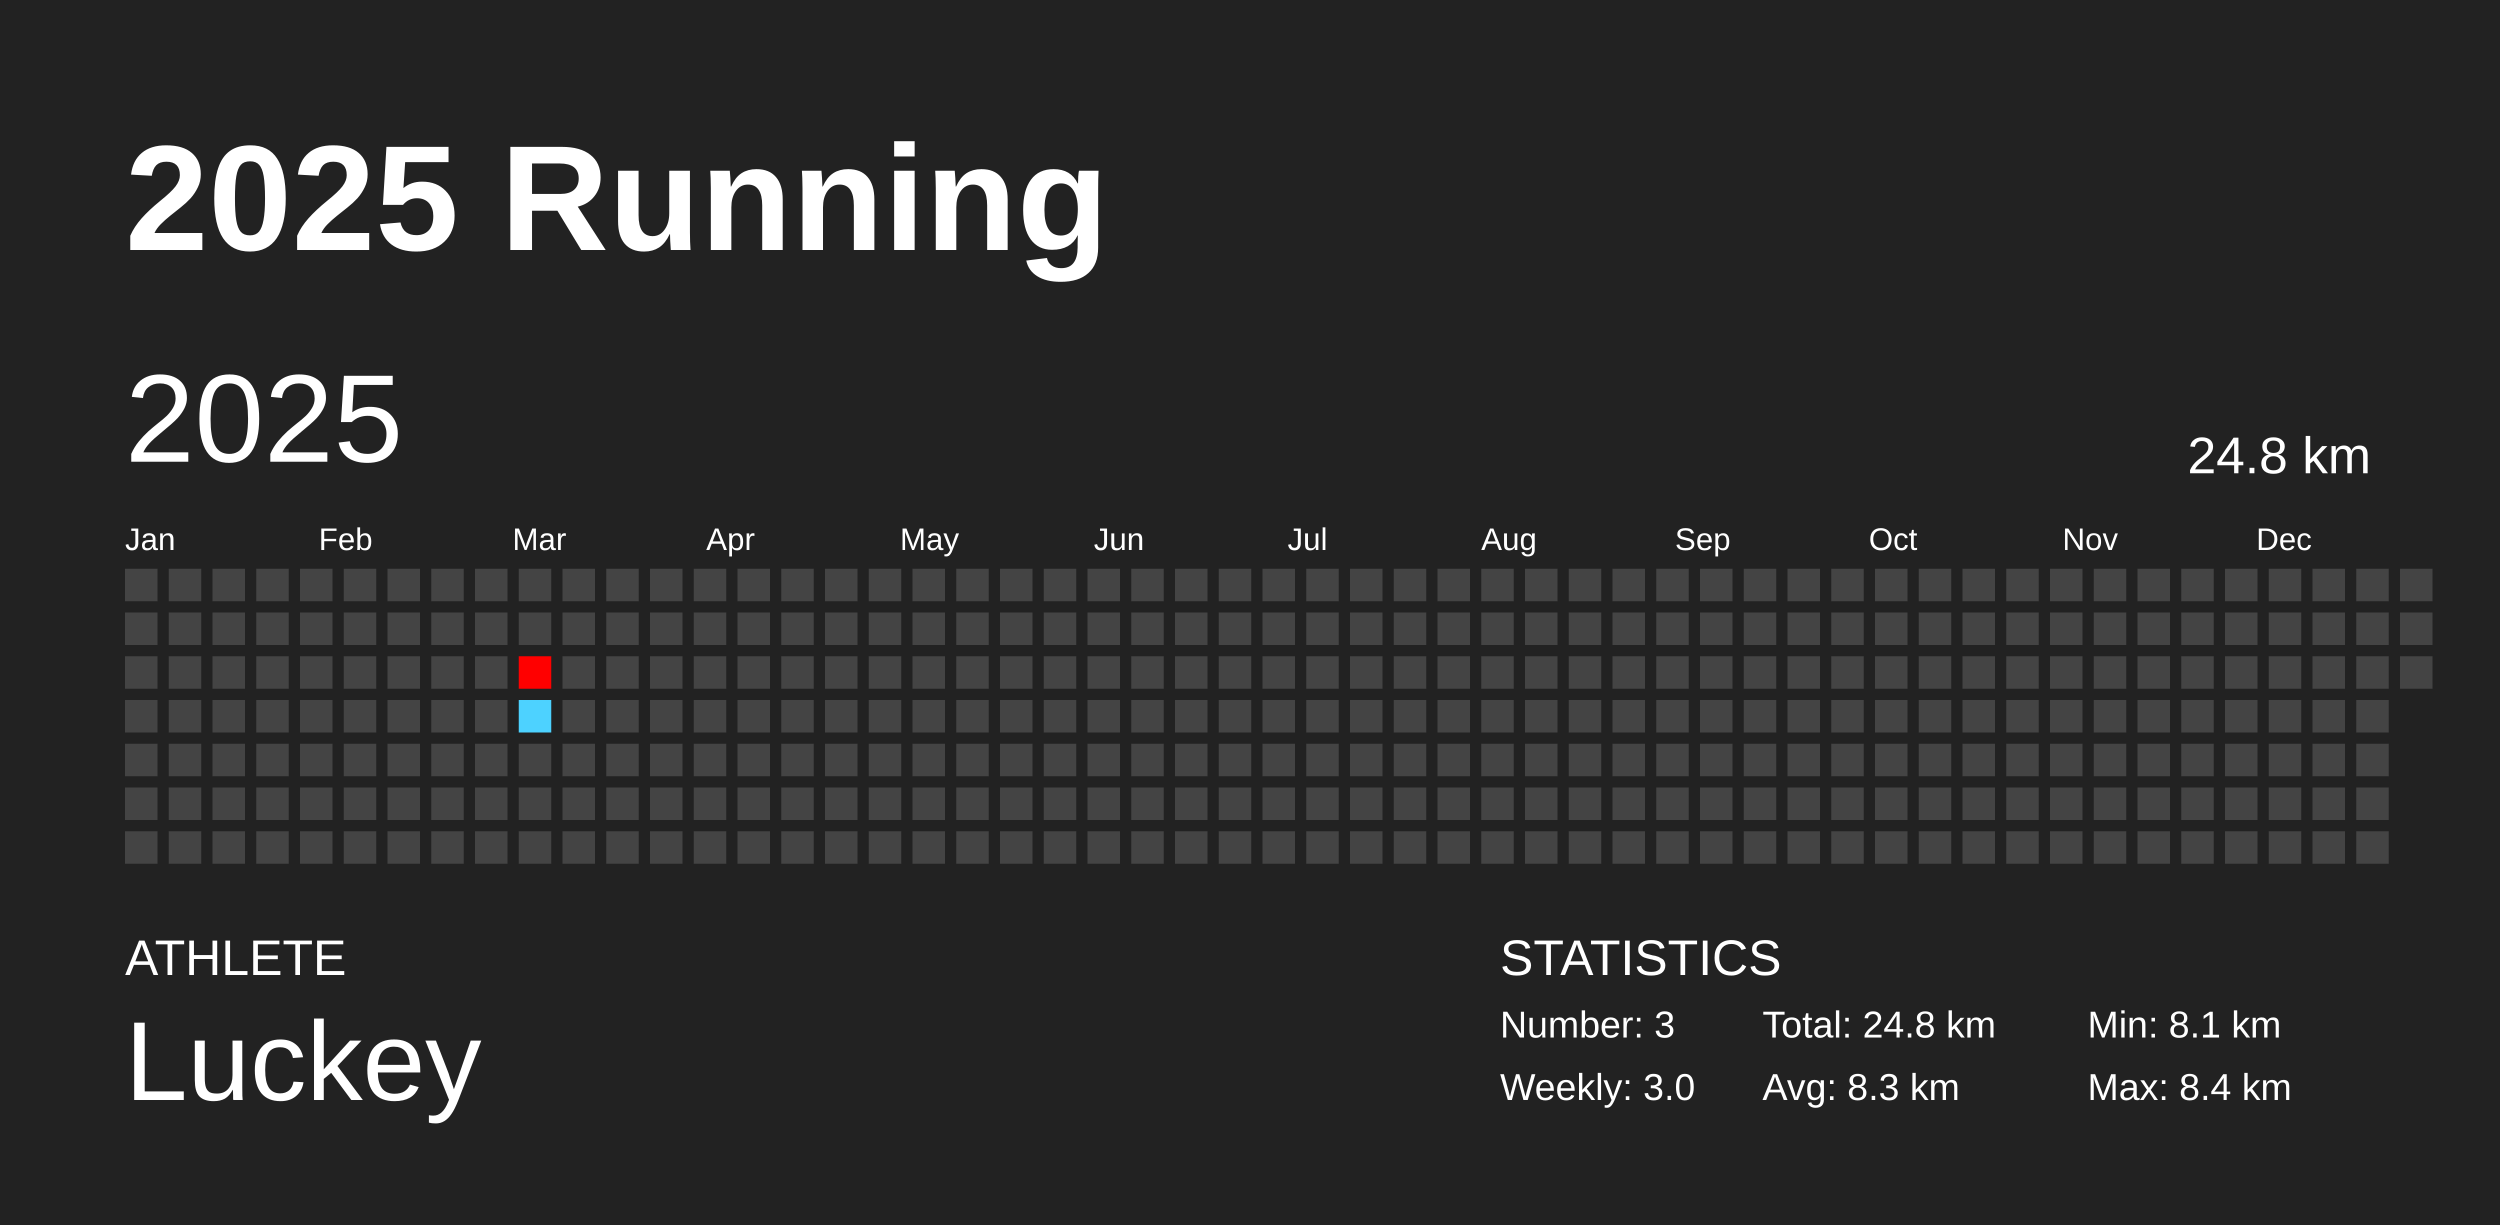
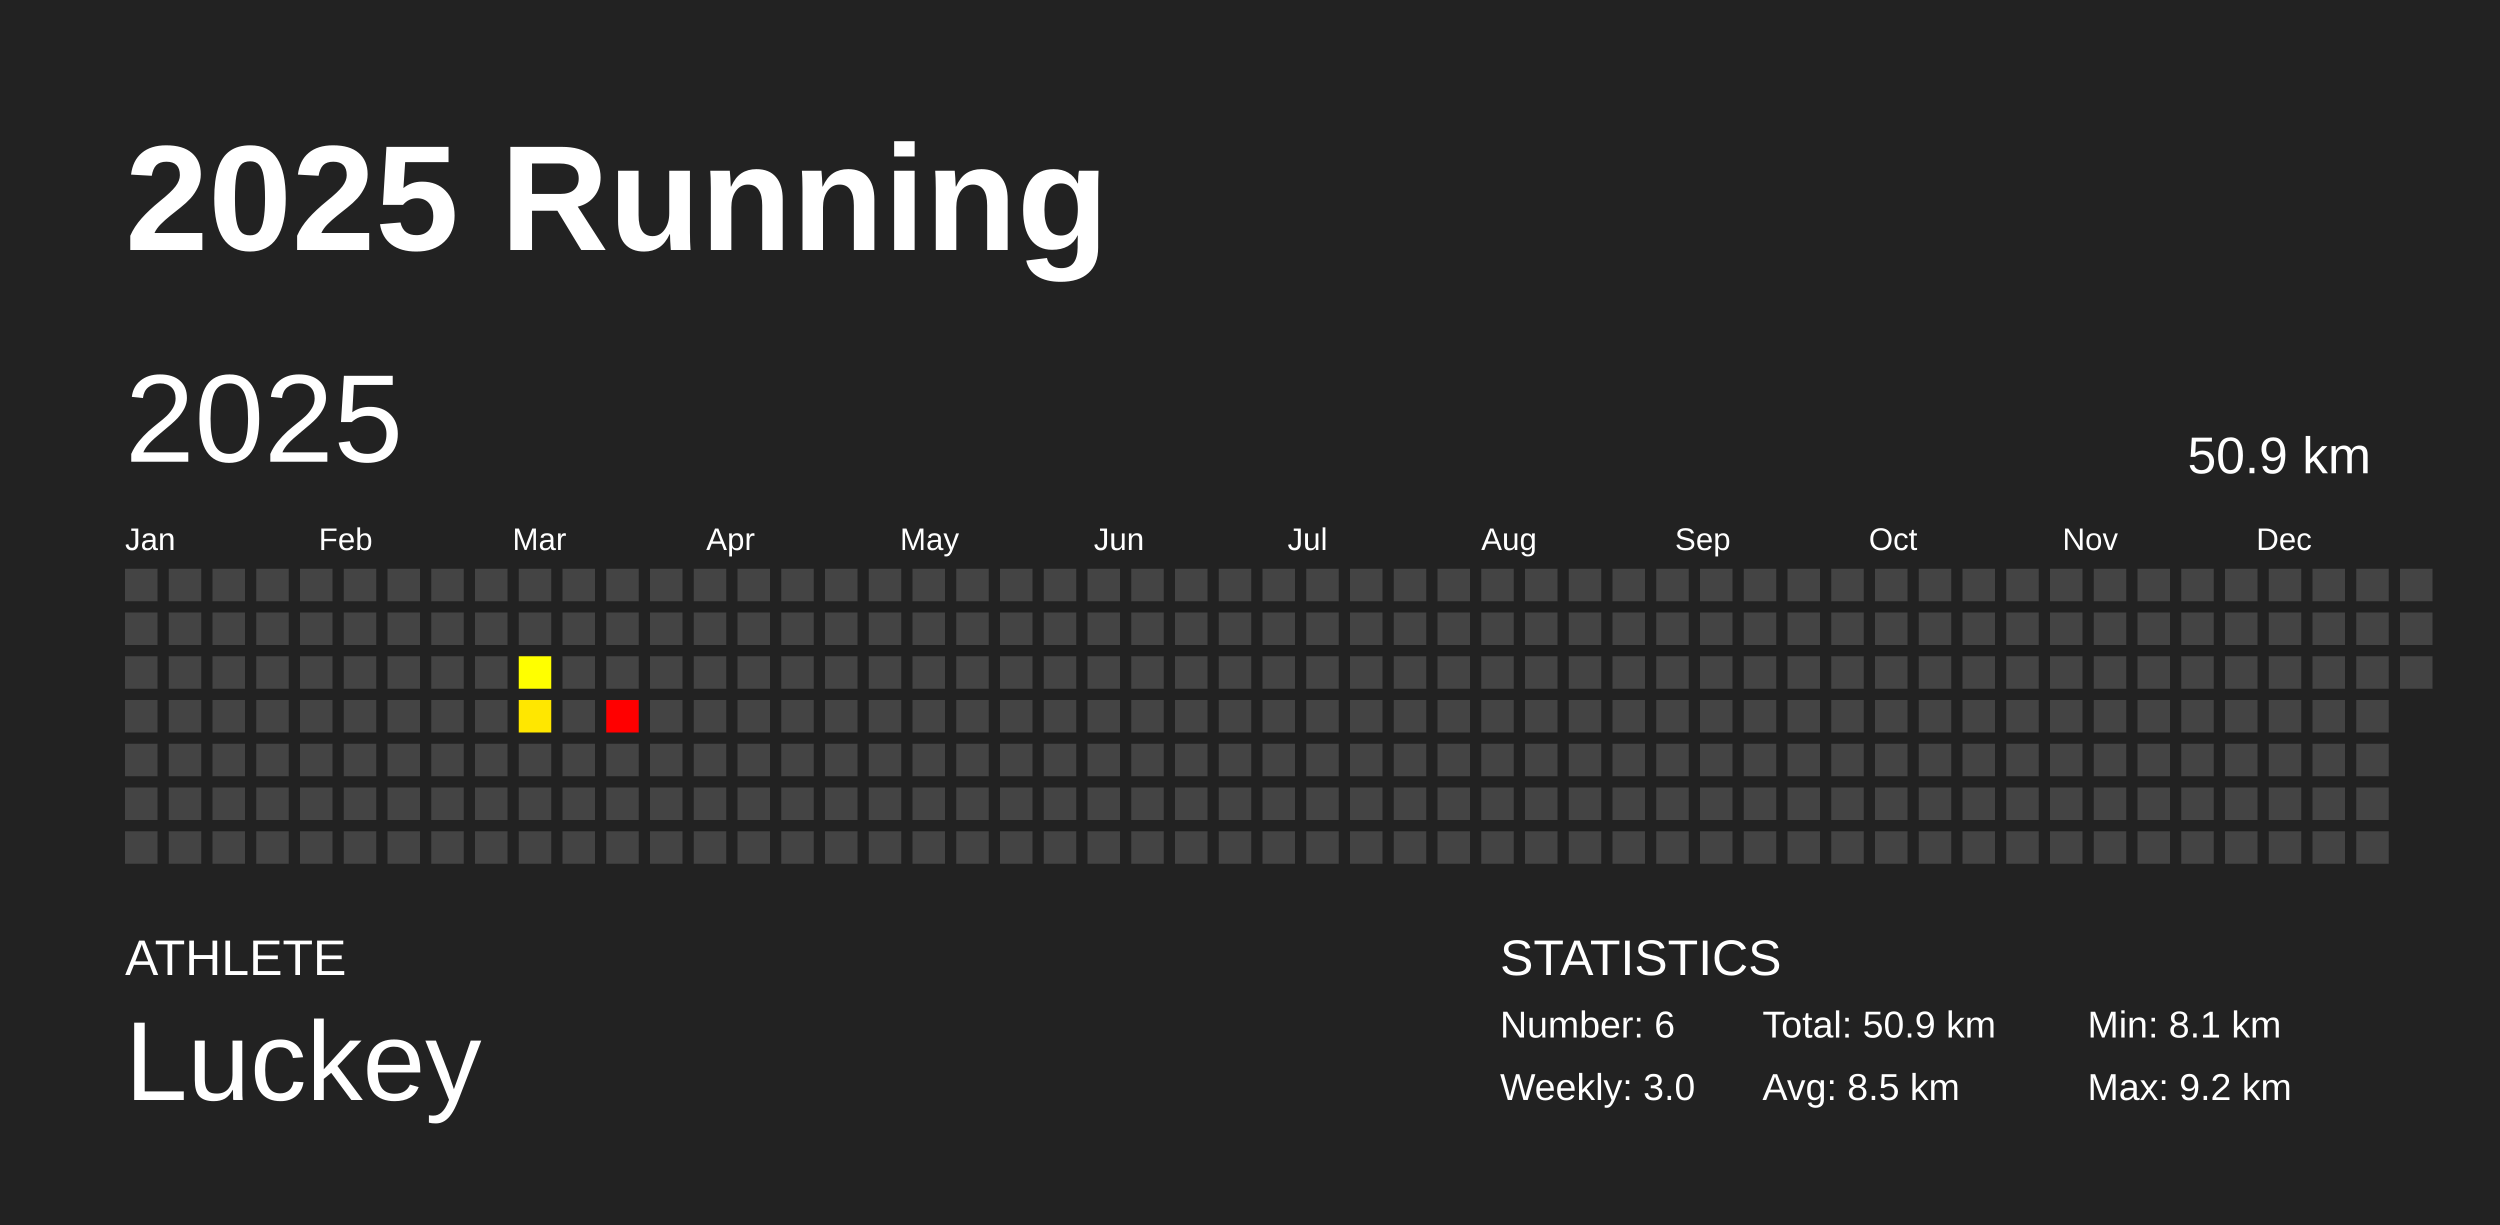
<svg xmlns="http://www.w3.org/2000/svg" baseProfile="full" height="98mm" version="1.1" viewBox="0,0,200,98" width="200mm">
  <defs />
  <rect fill="#222222" height="98" width="200" x="0" y="0" />
  <text fill="#FFFFFF" style="font-size:12px; font-family:Arial; font-weight:bold;" x="10" y="20">2025 Running</text>
  <text fill="#FFFFFF" style="font-size:4px; font-family:Arial" x="10" y="78">ATHLETE</text>
  <text fill="#FFFFFF" style="font-size:9px; font-family:Arial" x="10" y="88">Luckey</text>
  <text fill="#FFFFFF" style="font-size:4px; font-family:Arial" x="120" y="78">STATISTICS</text>
-   <text fill="#FFFFFF" style="font-size:3px; font-family:Arial" x="120" y="83">Number: 3</text>
+   <text fill="#FFFFFF" style="font-size:3px; font-family:Arial" x="120" y="83">Number: 6</text>
  <text fill="#FFFFFF" style="font-size:3px; font-family:Arial" x="120" y="88">Weekly: 3.0</text>
-   <text fill="#FFFFFF" style="font-size:3px; font-family:Arial" x="141" y="83">Total: 24.8 km</text>
-   <text fill="#FFFFFF" style="font-size:3px; font-family:Arial" x="141" y="88">Avg: 8.3 km</text>
+   <text fill="#FFFFFF" style="font-size:3px; font-family:Arial" x="141" y="83">Total: 50.9 km</text>
+   <text fill="#FFFFFF" style="font-size:3px; font-family:Arial" x="141" y="88">Avg: 8.5 km</text>
  <text fill="#FFFFFF" style="font-size:3px; font-family:Arial" x="167" y="83">Min: 8.1 km</text>
-   <text fill="#FFFFFF" style="font-size:3px; font-family:Arial" x="167" y="88">Max: 8.4 km</text>
+   <text fill="#FFFFFF" style="font-size:3px; font-family:Arial" x="167" y="88">Max: 9.2 km</text>
  <text dominant-baseline="hanging" fill="#FFFFFF" style="font-size:10.0px; font-family:Arial;" x="10" y="30">2025</text>
-   <text dominant-baseline="hanging" fill="#FFFFFF" style="font-size:4.125px; font-family:Arial;" x="175" y="35">24.8 km</text>
+   <text dominant-baseline="hanging" fill="#FFFFFF" style="font-size:4.125px; font-family:Arial;" x="175" y="35">50.9 km</text>
  <text fill="#FFFFFF" style="font-size:2.5px; font-family:Arial" x="10.0" y="44">Jan</text>
  <text fill="#FFFFFF" style="font-size:2.5px; font-family:Arial" x="25.5" y="44">Feb</text>
  <text fill="#FFFFFF" style="font-size:2.5px; font-family:Arial" x="41.0" y="44">Mar</text>
  <text fill="#FFFFFF" style="font-size:2.5px; font-family:Arial" x="56.5" y="44">Apr</text>
  <text fill="#FFFFFF" style="font-size:2.5px; font-family:Arial" x="72.0" y="44">May</text>
  <text fill="#FFFFFF" style="font-size:2.5px; font-family:Arial" x="87.5" y="44">Jun</text>
  <text fill="#FFFFFF" style="font-size:2.5px; font-family:Arial" x="103.0" y="44">Jul</text>
  <text fill="#FFFFFF" style="font-size:2.5px; font-family:Arial" x="118.5" y="44">Aug</text>
  <text fill="#FFFFFF" style="font-size:2.5px; font-family:Arial" x="134.0" y="44">Sep</text>
  <text fill="#FFFFFF" style="font-size:2.5px; font-family:Arial" x="149.5" y="44">Oct</text>
  <text fill="#FFFFFF" style="font-size:2.5px; font-family:Arial" x="165.0" y="44">Nov</text>
  <text fill="#FFFFFF" style="font-size:2.5px; font-family:Arial" x="180.5" y="44">Dec</text>
  <rect fill="#444444" height="2.6" width="2.6" x="10.0" y="45.5" />
  <rect fill="#444444" height="2.6" width="2.6" x="10.0" y="49.0" />
  <rect fill="#444444" height="2.6" width="2.6" x="10.0" y="52.5" />
  <rect fill="#444444" height="2.6" width="2.6" x="10.0" y="56.0" />
  <rect fill="#444444" height="2.6" width="2.6" x="10.0" y="59.5" />
  <rect fill="#444444" height="2.6" width="2.6" x="10.0" y="63.0" />
  <rect fill="#444444" height="2.6" width="2.6" x="10.0" y="66.5" />
  <rect fill="#444444" height="2.6" width="2.6" x="13.5" y="45.5" />
  <rect fill="#444444" height="2.6" width="2.6" x="13.5" y="49.0" />
  <rect fill="#444444" height="2.6" width="2.6" x="13.5" y="52.5" />
  <rect fill="#444444" height="2.6" width="2.6" x="13.5" y="56.0" />
  <rect fill="#444444" height="2.6" width="2.6" x="13.5" y="59.5" />
  <rect fill="#444444" height="2.6" width="2.6" x="13.5" y="63.0" />
  <rect fill="#444444" height="2.6" width="2.6" x="13.5" y="66.5" />
  <rect fill="#444444" height="2.6" width="2.6" x="17.0" y="45.5" />
  <rect fill="#444444" height="2.6" width="2.6" x="17.0" y="49.0" />
  <rect fill="#444444" height="2.6" width="2.6" x="17.0" y="52.5" />
  <rect fill="#444444" height="2.6" width="2.6" x="17.0" y="56.0" />
  <rect fill="#444444" height="2.6" width="2.6" x="17.0" y="59.5" />
  <rect fill="#444444" height="2.6" width="2.6" x="17.0" y="63.0" />
  <rect fill="#444444" height="2.6" width="2.6" x="17.0" y="66.5" />
  <rect fill="#444444" height="2.6" width="2.6" x="20.5" y="45.5" />
  <rect fill="#444444" height="2.6" width="2.6" x="20.5" y="49.0" />
  <rect fill="#444444" height="2.6" width="2.6" x="20.5" y="52.5" />
  <rect fill="#444444" height="2.6" width="2.6" x="20.5" y="56.0" />
  <rect fill="#444444" height="2.6" width="2.6" x="20.5" y="59.5" />
  <rect fill="#444444" height="2.6" width="2.6" x="20.5" y="63.0" />
  <rect fill="#444444" height="2.6" width="2.6" x="20.5" y="66.5" />
  <rect fill="#444444" height="2.6" width="2.6" x="24.0" y="45.5" />
  <rect fill="#444444" height="2.6" width="2.6" x="24.0" y="49.0" />
  <rect fill="#444444" height="2.6" width="2.6" x="24.0" y="52.5" />
  <rect fill="#444444" height="2.6" width="2.6" x="24.0" y="56.0" />
  <rect fill="#444444" height="2.6" width="2.6" x="24.0" y="59.5" />
  <rect fill="#444444" height="2.6" width="2.6" x="24.0" y="63.0" />
  <rect fill="#444444" height="2.6" width="2.6" x="24.0" y="66.5" />
  <rect fill="#444444" height="2.6" width="2.6" x="27.5" y="45.5" />
  <rect fill="#444444" height="2.6" width="2.6" x="27.5" y="49.0" />
  <rect fill="#444444" height="2.6" width="2.6" x="27.5" y="52.5" />
  <rect fill="#444444" height="2.6" width="2.6" x="27.5" y="56.0" />
  <rect fill="#444444" height="2.6" width="2.6" x="27.5" y="59.5" />
  <rect fill="#444444" height="2.6" width="2.6" x="27.5" y="63.0" />
  <rect fill="#444444" height="2.6" width="2.6" x="27.5" y="66.5" />
  <rect fill="#444444" height="2.6" width="2.6" x="31.0" y="45.5" />
  <rect fill="#444444" height="2.6" width="2.6" x="31.0" y="49.0" />
  <rect fill="#444444" height="2.6" width="2.6" x="31.0" y="52.5" />
  <rect fill="#444444" height="2.6" width="2.6" x="31.0" y="56.0" />
  <rect fill="#444444" height="2.6" width="2.6" x="31.0" y="59.5" />
  <rect fill="#444444" height="2.6" width="2.6" x="31.0" y="63.0" />
  <rect fill="#444444" height="2.6" width="2.6" x="31.0" y="66.5" />
  <rect fill="#444444" height="2.6" width="2.6" x="34.5" y="45.5" />
  <rect fill="#444444" height="2.6" width="2.6" x="34.5" y="49.0" />
  <rect fill="#444444" height="2.6" width="2.6" x="34.5" y="52.5" />
  <rect fill="#444444" height="2.6" width="2.6" x="34.5" y="56.0" />
  <rect fill="#444444" height="2.6" width="2.6" x="34.5" y="59.5" />
  <rect fill="#444444" height="2.6" width="2.6" x="34.5" y="63.0" />
  <rect fill="#444444" height="2.6" width="2.6" x="34.5" y="66.5" />
  <rect fill="#444444" height="2.6" width="2.6" x="38.0" y="45.5" />
  <rect fill="#444444" height="2.6" width="2.6" x="38.0" y="49.0" />
  <rect fill="#444444" height="2.6" width="2.6" x="38.0" y="52.5" />
  <rect fill="#444444" height="2.6" width="2.6" x="38.0" y="56.0" />
  <rect fill="#444444" height="2.6" width="2.6" x="38.0" y="59.5" />
  <rect fill="#444444" height="2.6" width="2.6" x="38.0" y="63.0" />
  <rect fill="#444444" height="2.6" width="2.6" x="38.0" y="66.5" />
  <rect fill="#444444" height="2.6" width="2.6" x="41.5" y="45.5" />
  <rect fill="#444444" height="2.6" width="2.6" x="41.5" y="49.0" />
-   <rect fill="#ff0000" height="2.6" width="2.6" x="41.5" y="52.5" />
-   <rect fill="#4dd2ff" height="2.6" width="2.6" x="41.5" y="56.0" />
+   <rect fill="#ffff00" height="2.6" width="2.6" x="41.5" y="52.5" />
+   <rect fill="#ffe700" height="2.6" width="2.6" x="41.5" y="56.0" />
  <rect fill="#444444" height="2.6" width="2.6" x="41.5" y="59.5" />
  <rect fill="#444444" height="2.6" width="2.6" x="41.5" y="63.0" />
  <rect fill="#444444" height="2.6" width="2.6" x="41.5" y="66.5" />
  <rect fill="#444444" height="2.6" width="2.6" x="45.0" y="45.5" />
  <rect fill="#444444" height="2.6" width="2.6" x="45.0" y="49.0" />
  <rect fill="#444444" height="2.6" width="2.6" x="45.0" y="52.5" />
  <rect fill="#444444" height="2.6" width="2.6" x="45.0" y="56.0" />
  <rect fill="#444444" height="2.6" width="2.6" x="45.0" y="59.5" />
  <rect fill="#444444" height="2.6" width="2.6" x="45.0" y="63.0" />
  <rect fill="#444444" height="2.6" width="2.6" x="45.0" y="66.5" />
  <rect fill="#444444" height="2.6" width="2.6" x="48.5" y="45.5" />
  <rect fill="#444444" height="2.6" width="2.6" x="48.5" y="49.0" />
  <rect fill="#444444" height="2.6" width="2.6" x="48.5" y="52.5" />
-   <rect fill="#444444" height="2.6" width="2.6" x="48.5" y="56.0" />
+   <rect fill="#ff0000" height="2.6" width="2.6" x="48.5" y="56.0" />
  <rect fill="#444444" height="2.6" width="2.6" x="48.5" y="59.5" />
  <rect fill="#444444" height="2.6" width="2.6" x="48.5" y="63.0" />
  <rect fill="#444444" height="2.6" width="2.6" x="48.5" y="66.5" />
  <rect fill="#444444" height="2.6" width="2.6" x="52.0" y="45.5" />
  <rect fill="#444444" height="2.6" width="2.6" x="52.0" y="49.0" />
  <rect fill="#444444" height="2.6" width="2.6" x="52.0" y="52.5" />
  <rect fill="#444444" height="2.6" width="2.6" x="52.0" y="56.0" />
  <rect fill="#444444" height="2.6" width="2.6" x="52.0" y="59.5" />
  <rect fill="#444444" height="2.6" width="2.6" x="52.0" y="63.0" />
  <rect fill="#444444" height="2.6" width="2.6" x="52.0" y="66.5" />
  <rect fill="#444444" height="2.6" width="2.6" x="55.5" y="45.5" />
  <rect fill="#444444" height="2.6" width="2.6" x="55.5" y="49.0" />
  <rect fill="#444444" height="2.6" width="2.6" x="55.5" y="52.5" />
  <rect fill="#444444" height="2.6" width="2.6" x="55.5" y="56.0" />
  <rect fill="#444444" height="2.6" width="2.6" x="55.5" y="59.5" />
  <rect fill="#444444" height="2.6" width="2.6" x="55.5" y="63.0" />
  <rect fill="#444444" height="2.6" width="2.6" x="55.5" y="66.5" />
  <rect fill="#444444" height="2.6" width="2.6" x="59.0" y="45.5" />
  <rect fill="#444444" height="2.6" width="2.6" x="59.0" y="49.0" />
  <rect fill="#444444" height="2.6" width="2.6" x="59.0" y="52.5" />
  <rect fill="#444444" height="2.6" width="2.6" x="59.0" y="56.0" />
  <rect fill="#444444" height="2.6" width="2.6" x="59.0" y="59.5" />
  <rect fill="#444444" height="2.6" width="2.6" x="59.0" y="63.0" />
  <rect fill="#444444" height="2.6" width="2.6" x="59.0" y="66.5" />
  <rect fill="#444444" height="2.6" width="2.6" x="62.5" y="45.5" />
  <rect fill="#444444" height="2.6" width="2.6" x="62.5" y="49.0" />
  <rect fill="#444444" height="2.6" width="2.6" x="62.5" y="52.5" />
  <rect fill="#444444" height="2.6" width="2.6" x="62.5" y="56.0" />
  <rect fill="#444444" height="2.6" width="2.6" x="62.5" y="59.5" />
  <rect fill="#444444" height="2.6" width="2.6" x="62.5" y="63.0" />
  <rect fill="#444444" height="2.6" width="2.6" x="62.5" y="66.5" />
  <rect fill="#444444" height="2.6" width="2.6" x="66.0" y="45.5" />
  <rect fill="#444444" height="2.6" width="2.6" x="66.0" y="49.0" />
  <rect fill="#444444" height="2.6" width="2.6" x="66.0" y="52.5" />
  <rect fill="#444444" height="2.6" width="2.6" x="66.0" y="56.0" />
  <rect fill="#444444" height="2.6" width="2.6" x="66.0" y="59.5" />
  <rect fill="#444444" height="2.6" width="2.6" x="66.0" y="63.0" />
  <rect fill="#444444" height="2.6" width="2.6" x="66.0" y="66.5" />
  <rect fill="#444444" height="2.6" width="2.6" x="69.5" y="45.5" />
  <rect fill="#444444" height="2.6" width="2.6" x="69.5" y="49.0" />
  <rect fill="#444444" height="2.6" width="2.6" x="69.5" y="52.5" />
  <rect fill="#444444" height="2.6" width="2.6" x="69.5" y="56.0" />
  <rect fill="#444444" height="2.6" width="2.6" x="69.5" y="59.5" />
  <rect fill="#444444" height="2.6" width="2.6" x="69.5" y="63.0" />
  <rect fill="#444444" height="2.6" width="2.6" x="69.5" y="66.5" />
  <rect fill="#444444" height="2.6" width="2.6" x="73.0" y="45.5" />
  <rect fill="#444444" height="2.6" width="2.6" x="73.0" y="49.0" />
  <rect fill="#444444" height="2.6" width="2.6" x="73.0" y="52.5" />
  <rect fill="#444444" height="2.6" width="2.6" x="73.0" y="56.0" />
  <rect fill="#444444" height="2.6" width="2.6" x="73.0" y="59.5" />
  <rect fill="#444444" height="2.6" width="2.6" x="73.0" y="63.0" />
  <rect fill="#444444" height="2.6" width="2.6" x="73.0" y="66.5" />
  <rect fill="#444444" height="2.6" width="2.6" x="76.5" y="45.5" />
  <rect fill="#444444" height="2.6" width="2.6" x="76.5" y="49.0" />
  <rect fill="#444444" height="2.6" width="2.6" x="76.5" y="52.5" />
  <rect fill="#444444" height="2.6" width="2.6" x="76.5" y="56.0" />
  <rect fill="#444444" height="2.6" width="2.6" x="76.5" y="59.5" />
  <rect fill="#444444" height="2.6" width="2.6" x="76.5" y="63.0" />
  <rect fill="#444444" height="2.6" width="2.6" x="76.5" y="66.5" />
  <rect fill="#444444" height="2.6" width="2.6" x="80.0" y="45.5" />
  <rect fill="#444444" height="2.6" width="2.6" x="80.0" y="49.0" />
  <rect fill="#444444" height="2.6" width="2.6" x="80.0" y="52.5" />
  <rect fill="#444444" height="2.6" width="2.6" x="80.0" y="56.0" />
  <rect fill="#444444" height="2.6" width="2.6" x="80.0" y="59.5" />
  <rect fill="#444444" height="2.6" width="2.6" x="80.0" y="63.0" />
  <rect fill="#444444" height="2.6" width="2.6" x="80.0" y="66.5" />
  <rect fill="#444444" height="2.6" width="2.6" x="83.5" y="45.5" />
  <rect fill="#444444" height="2.6" width="2.6" x="83.5" y="49.0" />
  <rect fill="#444444" height="2.6" width="2.6" x="83.5" y="52.5" />
  <rect fill="#444444" height="2.6" width="2.6" x="83.5" y="56.0" />
  <rect fill="#444444" height="2.6" width="2.6" x="83.5" y="59.5" />
  <rect fill="#444444" height="2.6" width="2.6" x="83.5" y="63.0" />
  <rect fill="#444444" height="2.6" width="2.6" x="83.5" y="66.5" />
  <rect fill="#444444" height="2.6" width="2.6" x="87.0" y="45.5" />
  <rect fill="#444444" height="2.6" width="2.6" x="87.0" y="49.0" />
  <rect fill="#444444" height="2.6" width="2.6" x="87.0" y="52.5" />
  <rect fill="#444444" height="2.6" width="2.6" x="87.0" y="56.0" />
  <rect fill="#444444" height="2.6" width="2.6" x="87.0" y="59.5" />
  <rect fill="#444444" height="2.6" width="2.6" x="87.0" y="63.0" />
  <rect fill="#444444" height="2.6" width="2.6" x="87.0" y="66.5" />
  <rect fill="#444444" height="2.6" width="2.6" x="90.5" y="45.5" />
  <rect fill="#444444" height="2.6" width="2.6" x="90.5" y="49.0" />
  <rect fill="#444444" height="2.6" width="2.6" x="90.5" y="52.5" />
  <rect fill="#444444" height="2.6" width="2.6" x="90.5" y="56.0" />
  <rect fill="#444444" height="2.6" width="2.6" x="90.5" y="59.5" />
  <rect fill="#444444" height="2.6" width="2.6" x="90.5" y="63.0" />
  <rect fill="#444444" height="2.6" width="2.6" x="90.5" y="66.5" />
  <rect fill="#444444" height="2.6" width="2.6" x="94.0" y="45.5" />
  <rect fill="#444444" height="2.6" width="2.6" x="94.0" y="49.0" />
  <rect fill="#444444" height="2.6" width="2.6" x="94.0" y="52.5" />
  <rect fill="#444444" height="2.6" width="2.6" x="94.0" y="56.0" />
  <rect fill="#444444" height="2.6" width="2.6" x="94.0" y="59.5" />
  <rect fill="#444444" height="2.6" width="2.6" x="94.0" y="63.0" />
  <rect fill="#444444" height="2.6" width="2.6" x="94.0" y="66.5" />
  <rect fill="#444444" height="2.6" width="2.6" x="97.5" y="45.5" />
  <rect fill="#444444" height="2.6" width="2.6" x="97.5" y="49.0" />
  <rect fill="#444444" height="2.6" width="2.6" x="97.5" y="52.5" />
  <rect fill="#444444" height="2.6" width="2.6" x="97.5" y="56.0" />
  <rect fill="#444444" height="2.6" width="2.6" x="97.5" y="59.5" />
  <rect fill="#444444" height="2.6" width="2.6" x="97.5" y="63.0" />
  <rect fill="#444444" height="2.6" width="2.6" x="97.5" y="66.5" />
  <rect fill="#444444" height="2.6" width="2.6" x="101.0" y="45.5" />
  <rect fill="#444444" height="2.6" width="2.6" x="101.0" y="49.0" />
  <rect fill="#444444" height="2.6" width="2.6" x="101.0" y="52.5" />
  <rect fill="#444444" height="2.6" width="2.6" x="101.0" y="56.0" />
  <rect fill="#444444" height="2.6" width="2.6" x="101.0" y="59.5" />
  <rect fill="#444444" height="2.6" width="2.6" x="101.0" y="63.0" />
  <rect fill="#444444" height="2.6" width="2.6" x="101.0" y="66.5" />
  <rect fill="#444444" height="2.6" width="2.6" x="104.5" y="45.5" />
  <rect fill="#444444" height="2.6" width="2.6" x="104.5" y="49.0" />
  <rect fill="#444444" height="2.6" width="2.6" x="104.5" y="52.5" />
  <rect fill="#444444" height="2.6" width="2.6" x="104.5" y="56.0" />
  <rect fill="#444444" height="2.6" width="2.6" x="104.5" y="59.5" />
  <rect fill="#444444" height="2.6" width="2.6" x="104.5" y="63.0" />
  <rect fill="#444444" height="2.6" width="2.6" x="104.5" y="66.5" />
  <rect fill="#444444" height="2.6" width="2.6" x="108.0" y="45.5" />
  <rect fill="#444444" height="2.6" width="2.6" x="108.0" y="49.0" />
  <rect fill="#444444" height="2.6" width="2.6" x="108.0" y="52.5" />
  <rect fill="#444444" height="2.6" width="2.6" x="108.0" y="56.0" />
  <rect fill="#444444" height="2.6" width="2.6" x="108.0" y="59.5" />
  <rect fill="#444444" height="2.6" width="2.6" x="108.0" y="63.0" />
  <rect fill="#444444" height="2.6" width="2.6" x="108.0" y="66.5" />
  <rect fill="#444444" height="2.6" width="2.6" x="111.5" y="45.5" />
  <rect fill="#444444" height="2.6" width="2.6" x="111.5" y="49.0" />
  <rect fill="#444444" height="2.6" width="2.6" x="111.5" y="52.5" />
  <rect fill="#444444" height="2.6" width="2.6" x="111.5" y="56.0" />
  <rect fill="#444444" height="2.6" width="2.6" x="111.5" y="59.5" />
  <rect fill="#444444" height="2.6" width="2.6" x="111.5" y="63.0" />
  <rect fill="#444444" height="2.6" width="2.6" x="111.5" y="66.5" />
  <rect fill="#444444" height="2.6" width="2.6" x="115.0" y="45.5" />
  <rect fill="#444444" height="2.6" width="2.6" x="115.0" y="49.0" />
  <rect fill="#444444" height="2.6" width="2.6" x="115.0" y="52.5" />
  <rect fill="#444444" height="2.6" width="2.6" x="115.0" y="56.0" />
  <rect fill="#444444" height="2.6" width="2.6" x="115.0" y="59.5" />
  <rect fill="#444444" height="2.6" width="2.6" x="115.0" y="63.0" />
  <rect fill="#444444" height="2.6" width="2.6" x="115.0" y="66.5" />
  <rect fill="#444444" height="2.6" width="2.6" x="118.5" y="45.5" />
  <rect fill="#444444" height="2.6" width="2.6" x="118.5" y="49.0" />
  <rect fill="#444444" height="2.6" width="2.6" x="118.5" y="52.5" />
  <rect fill="#444444" height="2.6" width="2.6" x="118.5" y="56.0" />
  <rect fill="#444444" height="2.6" width="2.6" x="118.5" y="59.5" />
  <rect fill="#444444" height="2.6" width="2.6" x="118.5" y="63.0" />
  <rect fill="#444444" height="2.6" width="2.6" x="118.5" y="66.5" />
  <rect fill="#444444" height="2.6" width="2.6" x="122.0" y="45.5" />
  <rect fill="#444444" height="2.6" width="2.6" x="122.0" y="49.0" />
  <rect fill="#444444" height="2.6" width="2.6" x="122.0" y="52.5" />
  <rect fill="#444444" height="2.6" width="2.6" x="122.0" y="56.0" />
  <rect fill="#444444" height="2.6" width="2.6" x="122.0" y="59.5" />
  <rect fill="#444444" height="2.6" width="2.6" x="122.0" y="63.0" />
  <rect fill="#444444" height="2.6" width="2.6" x="122.0" y="66.5" />
  <rect fill="#444444" height="2.6" width="2.6" x="125.5" y="45.5" />
  <rect fill="#444444" height="2.6" width="2.6" x="125.5" y="49.0" />
  <rect fill="#444444" height="2.6" width="2.6" x="125.5" y="52.5" />
  <rect fill="#444444" height="2.6" width="2.6" x="125.5" y="56.0" />
  <rect fill="#444444" height="2.6" width="2.6" x="125.5" y="59.5" />
  <rect fill="#444444" height="2.6" width="2.6" x="125.5" y="63.0" />
  <rect fill="#444444" height="2.6" width="2.6" x="125.5" y="66.5" />
  <rect fill="#444444" height="2.6" width="2.6" x="129.0" y="45.5" />
  <rect fill="#444444" height="2.6" width="2.6" x="129.0" y="49.0" />
  <rect fill="#444444" height="2.6" width="2.6" x="129.0" y="52.5" />
  <rect fill="#444444" height="2.6" width="2.6" x="129.0" y="56.0" />
  <rect fill="#444444" height="2.6" width="2.6" x="129.0" y="59.5" />
  <rect fill="#444444" height="2.6" width="2.6" x="129.0" y="63.0" />
  <rect fill="#444444" height="2.6" width="2.6" x="129.0" y="66.5" />
  <rect fill="#444444" height="2.6" width="2.6" x="132.5" y="45.5" />
  <rect fill="#444444" height="2.6" width="2.6" x="132.5" y="49.0" />
  <rect fill="#444444" height="2.6" width="2.6" x="132.5" y="52.5" />
  <rect fill="#444444" height="2.6" width="2.6" x="132.5" y="56.0" />
  <rect fill="#444444" height="2.6" width="2.6" x="132.5" y="59.5" />
  <rect fill="#444444" height="2.6" width="2.6" x="132.5" y="63.0" />
  <rect fill="#444444" height="2.6" width="2.6" x="132.5" y="66.5" />
  <rect fill="#444444" height="2.6" width="2.6" x="136.0" y="45.5" />
  <rect fill="#444444" height="2.6" width="2.6" x="136.0" y="49.0" />
  <rect fill="#444444" height="2.6" width="2.6" x="136.0" y="52.5" />
  <rect fill="#444444" height="2.6" width="2.6" x="136.0" y="56.0" />
  <rect fill="#444444" height="2.6" width="2.6" x="136.0" y="59.5" />
  <rect fill="#444444" height="2.6" width="2.6" x="136.0" y="63.0" />
  <rect fill="#444444" height="2.6" width="2.6" x="136.0" y="66.5" />
  <rect fill="#444444" height="2.6" width="2.6" x="139.5" y="45.5" />
  <rect fill="#444444" height="2.6" width="2.6" x="139.5" y="49.0" />
  <rect fill="#444444" height="2.6" width="2.6" x="139.5" y="52.5" />
  <rect fill="#444444" height="2.6" width="2.6" x="139.5" y="56.0" />
  <rect fill="#444444" height="2.6" width="2.6" x="139.5" y="59.5" />
  <rect fill="#444444" height="2.6" width="2.6" x="139.5" y="63.0" />
  <rect fill="#444444" height="2.6" width="2.6" x="139.5" y="66.5" />
  <rect fill="#444444" height="2.6" width="2.6" x="143.0" y="45.5" />
  <rect fill="#444444" height="2.6" width="2.6" x="143.0" y="49.0" />
  <rect fill="#444444" height="2.6" width="2.6" x="143.0" y="52.5" />
  <rect fill="#444444" height="2.6" width="2.6" x="143.0" y="56.0" />
  <rect fill="#444444" height="2.6" width="2.6" x="143.0" y="59.5" />
  <rect fill="#444444" height="2.6" width="2.6" x="143.0" y="63.0" />
  <rect fill="#444444" height="2.6" width="2.6" x="143.0" y="66.5" />
  <rect fill="#444444" height="2.6" width="2.6" x="146.5" y="45.5" />
  <rect fill="#444444" height="2.6" width="2.6" x="146.5" y="49.0" />
  <rect fill="#444444" height="2.6" width="2.6" x="146.5" y="52.5" />
  <rect fill="#444444" height="2.6" width="2.6" x="146.5" y="56.0" />
  <rect fill="#444444" height="2.6" width="2.6" x="146.5" y="59.5" />
  <rect fill="#444444" height="2.6" width="2.6" x="146.5" y="63.0" />
  <rect fill="#444444" height="2.6" width="2.6" x="146.5" y="66.5" />
  <rect fill="#444444" height="2.6" width="2.6" x="150.0" y="45.5" />
  <rect fill="#444444" height="2.6" width="2.6" x="150.0" y="49.0" />
  <rect fill="#444444" height="2.6" width="2.6" x="150.0" y="52.5" />
  <rect fill="#444444" height="2.6" width="2.6" x="150.0" y="56.0" />
  <rect fill="#444444" height="2.6" width="2.6" x="150.0" y="59.5" />
  <rect fill="#444444" height="2.6" width="2.6" x="150.0" y="63.0" />
  <rect fill="#444444" height="2.6" width="2.6" x="150.0" y="66.5" />
  <rect fill="#444444" height="2.6" width="2.6" x="153.5" y="45.5" />
  <rect fill="#444444" height="2.6" width="2.6" x="153.5" y="49.0" />
  <rect fill="#444444" height="2.6" width="2.6" x="153.5" y="52.5" />
  <rect fill="#444444" height="2.6" width="2.6" x="153.5" y="56.0" />
  <rect fill="#444444" height="2.6" width="2.6" x="153.5" y="59.5" />
  <rect fill="#444444" height="2.6" width="2.6" x="153.5" y="63.0" />
  <rect fill="#444444" height="2.6" width="2.6" x="153.5" y="66.5" />
  <rect fill="#444444" height="2.6" width="2.6" x="157.0" y="45.5" />
  <rect fill="#444444" height="2.6" width="2.6" x="157.0" y="49.0" />
  <rect fill="#444444" height="2.6" width="2.6" x="157.0" y="52.5" />
  <rect fill="#444444" height="2.6" width="2.6" x="157.0" y="56.0" />
  <rect fill="#444444" height="2.6" width="2.6" x="157.0" y="59.5" />
  <rect fill="#444444" height="2.6" width="2.6" x="157.0" y="63.0" />
  <rect fill="#444444" height="2.6" width="2.6" x="157.0" y="66.5" />
  <rect fill="#444444" height="2.6" width="2.6" x="160.5" y="45.5" />
  <rect fill="#444444" height="2.6" width="2.6" x="160.5" y="49.0" />
  <rect fill="#444444" height="2.6" width="2.6" x="160.5" y="52.5" />
  <rect fill="#444444" height="2.6" width="2.6" x="160.5" y="56.0" />
  <rect fill="#444444" height="2.6" width="2.6" x="160.5" y="59.5" />
  <rect fill="#444444" height="2.6" width="2.6" x="160.5" y="63.0" />
  <rect fill="#444444" height="2.6" width="2.6" x="160.5" y="66.5" />
  <rect fill="#444444" height="2.6" width="2.6" x="164.0" y="45.5" />
  <rect fill="#444444" height="2.6" width="2.6" x="164.0" y="49.0" />
  <rect fill="#444444" height="2.6" width="2.6" x="164.0" y="52.5" />
  <rect fill="#444444" height="2.6" width="2.6" x="164.0" y="56.0" />
  <rect fill="#444444" height="2.6" width="2.6" x="164.0" y="59.5" />
  <rect fill="#444444" height="2.6" width="2.6" x="164.0" y="63.0" />
  <rect fill="#444444" height="2.6" width="2.6" x="164.0" y="66.5" />
  <rect fill="#444444" height="2.6" width="2.6" x="167.5" y="45.5" />
  <rect fill="#444444" height="2.6" width="2.6" x="167.5" y="49.0" />
  <rect fill="#444444" height="2.6" width="2.6" x="167.5" y="52.5" />
  <rect fill="#444444" height="2.6" width="2.6" x="167.5" y="56.0" />
  <rect fill="#444444" height="2.6" width="2.6" x="167.5" y="59.5" />
  <rect fill="#444444" height="2.6" width="2.6" x="167.5" y="63.0" />
  <rect fill="#444444" height="2.6" width="2.6" x="167.5" y="66.5" />
  <rect fill="#444444" height="2.6" width="2.6" x="171.0" y="45.5" />
  <rect fill="#444444" height="2.6" width="2.6" x="171.0" y="49.0" />
  <rect fill="#444444" height="2.6" width="2.6" x="171.0" y="52.5" />
  <rect fill="#444444" height="2.6" width="2.6" x="171.0" y="56.0" />
  <rect fill="#444444" height="2.6" width="2.6" x="171.0" y="59.5" />
  <rect fill="#444444" height="2.6" width="2.6" x="171.0" y="63.0" />
  <rect fill="#444444" height="2.6" width="2.6" x="171.0" y="66.5" />
  <rect fill="#444444" height="2.6" width="2.6" x="174.5" y="45.5" />
  <rect fill="#444444" height="2.6" width="2.6" x="174.5" y="49.0" />
  <rect fill="#444444" height="2.6" width="2.6" x="174.5" y="52.5" />
  <rect fill="#444444" height="2.6" width="2.6" x="174.5" y="56.0" />
  <rect fill="#444444" height="2.6" width="2.6" x="174.5" y="59.5" />
  <rect fill="#444444" height="2.6" width="2.6" x="174.5" y="63.0" />
  <rect fill="#444444" height="2.6" width="2.6" x="174.5" y="66.5" />
  <rect fill="#444444" height="2.6" width="2.6" x="178.0" y="45.5" />
  <rect fill="#444444" height="2.6" width="2.6" x="178.0" y="49.0" />
  <rect fill="#444444" height="2.6" width="2.6" x="178.0" y="52.5" />
  <rect fill="#444444" height="2.6" width="2.6" x="178.0" y="56.0" />
  <rect fill="#444444" height="2.6" width="2.6" x="178.0" y="59.5" />
  <rect fill="#444444" height="2.6" width="2.6" x="178.0" y="63.0" />
  <rect fill="#444444" height="2.6" width="2.6" x="178.0" y="66.5" />
  <rect fill="#444444" height="2.6" width="2.6" x="181.5" y="45.5" />
  <rect fill="#444444" height="2.6" width="2.6" x="181.5" y="49.0" />
  <rect fill="#444444" height="2.6" width="2.6" x="181.5" y="52.5" />
  <rect fill="#444444" height="2.6" width="2.6" x="181.5" y="56.0" />
  <rect fill="#444444" height="2.6" width="2.6" x="181.5" y="59.5" />
  <rect fill="#444444" height="2.6" width="2.6" x="181.5" y="63.0" />
  <rect fill="#444444" height="2.6" width="2.6" x="181.5" y="66.5" />
  <rect fill="#444444" height="2.6" width="2.6" x="185.0" y="45.5" />
  <rect fill="#444444" height="2.6" width="2.6" x="185.0" y="49.0" />
  <rect fill="#444444" height="2.6" width="2.6" x="185.0" y="52.5" />
  <rect fill="#444444" height="2.6" width="2.6" x="185.0" y="56.0" />
  <rect fill="#444444" height="2.6" width="2.6" x="185.0" y="59.5" />
  <rect fill="#444444" height="2.6" width="2.6" x="185.0" y="63.0" />
  <rect fill="#444444" height="2.6" width="2.6" x="185.0" y="66.5" />
  <rect fill="#444444" height="2.6" width="2.6" x="188.5" y="45.5" />
  <rect fill="#444444" height="2.6" width="2.6" x="188.5" y="49.0" />
  <rect fill="#444444" height="2.6" width="2.6" x="188.5" y="52.5" />
  <rect fill="#444444" height="2.6" width="2.6" x="188.5" y="56.0" />
  <rect fill="#444444" height="2.6" width="2.6" x="188.5" y="59.5" />
  <rect fill="#444444" height="2.6" width="2.6" x="188.5" y="63.0" />
  <rect fill="#444444" height="2.6" width="2.6" x="188.5" y="66.5" />
  <rect fill="#444444" height="2.6" width="2.6" x="192.0" y="45.5" />
  <rect fill="#444444" height="2.6" width="2.6" x="192.0" y="49.0" />
  <rect fill="#444444" height="2.6" width="2.6" x="192.0" y="52.5" />
</svg>
